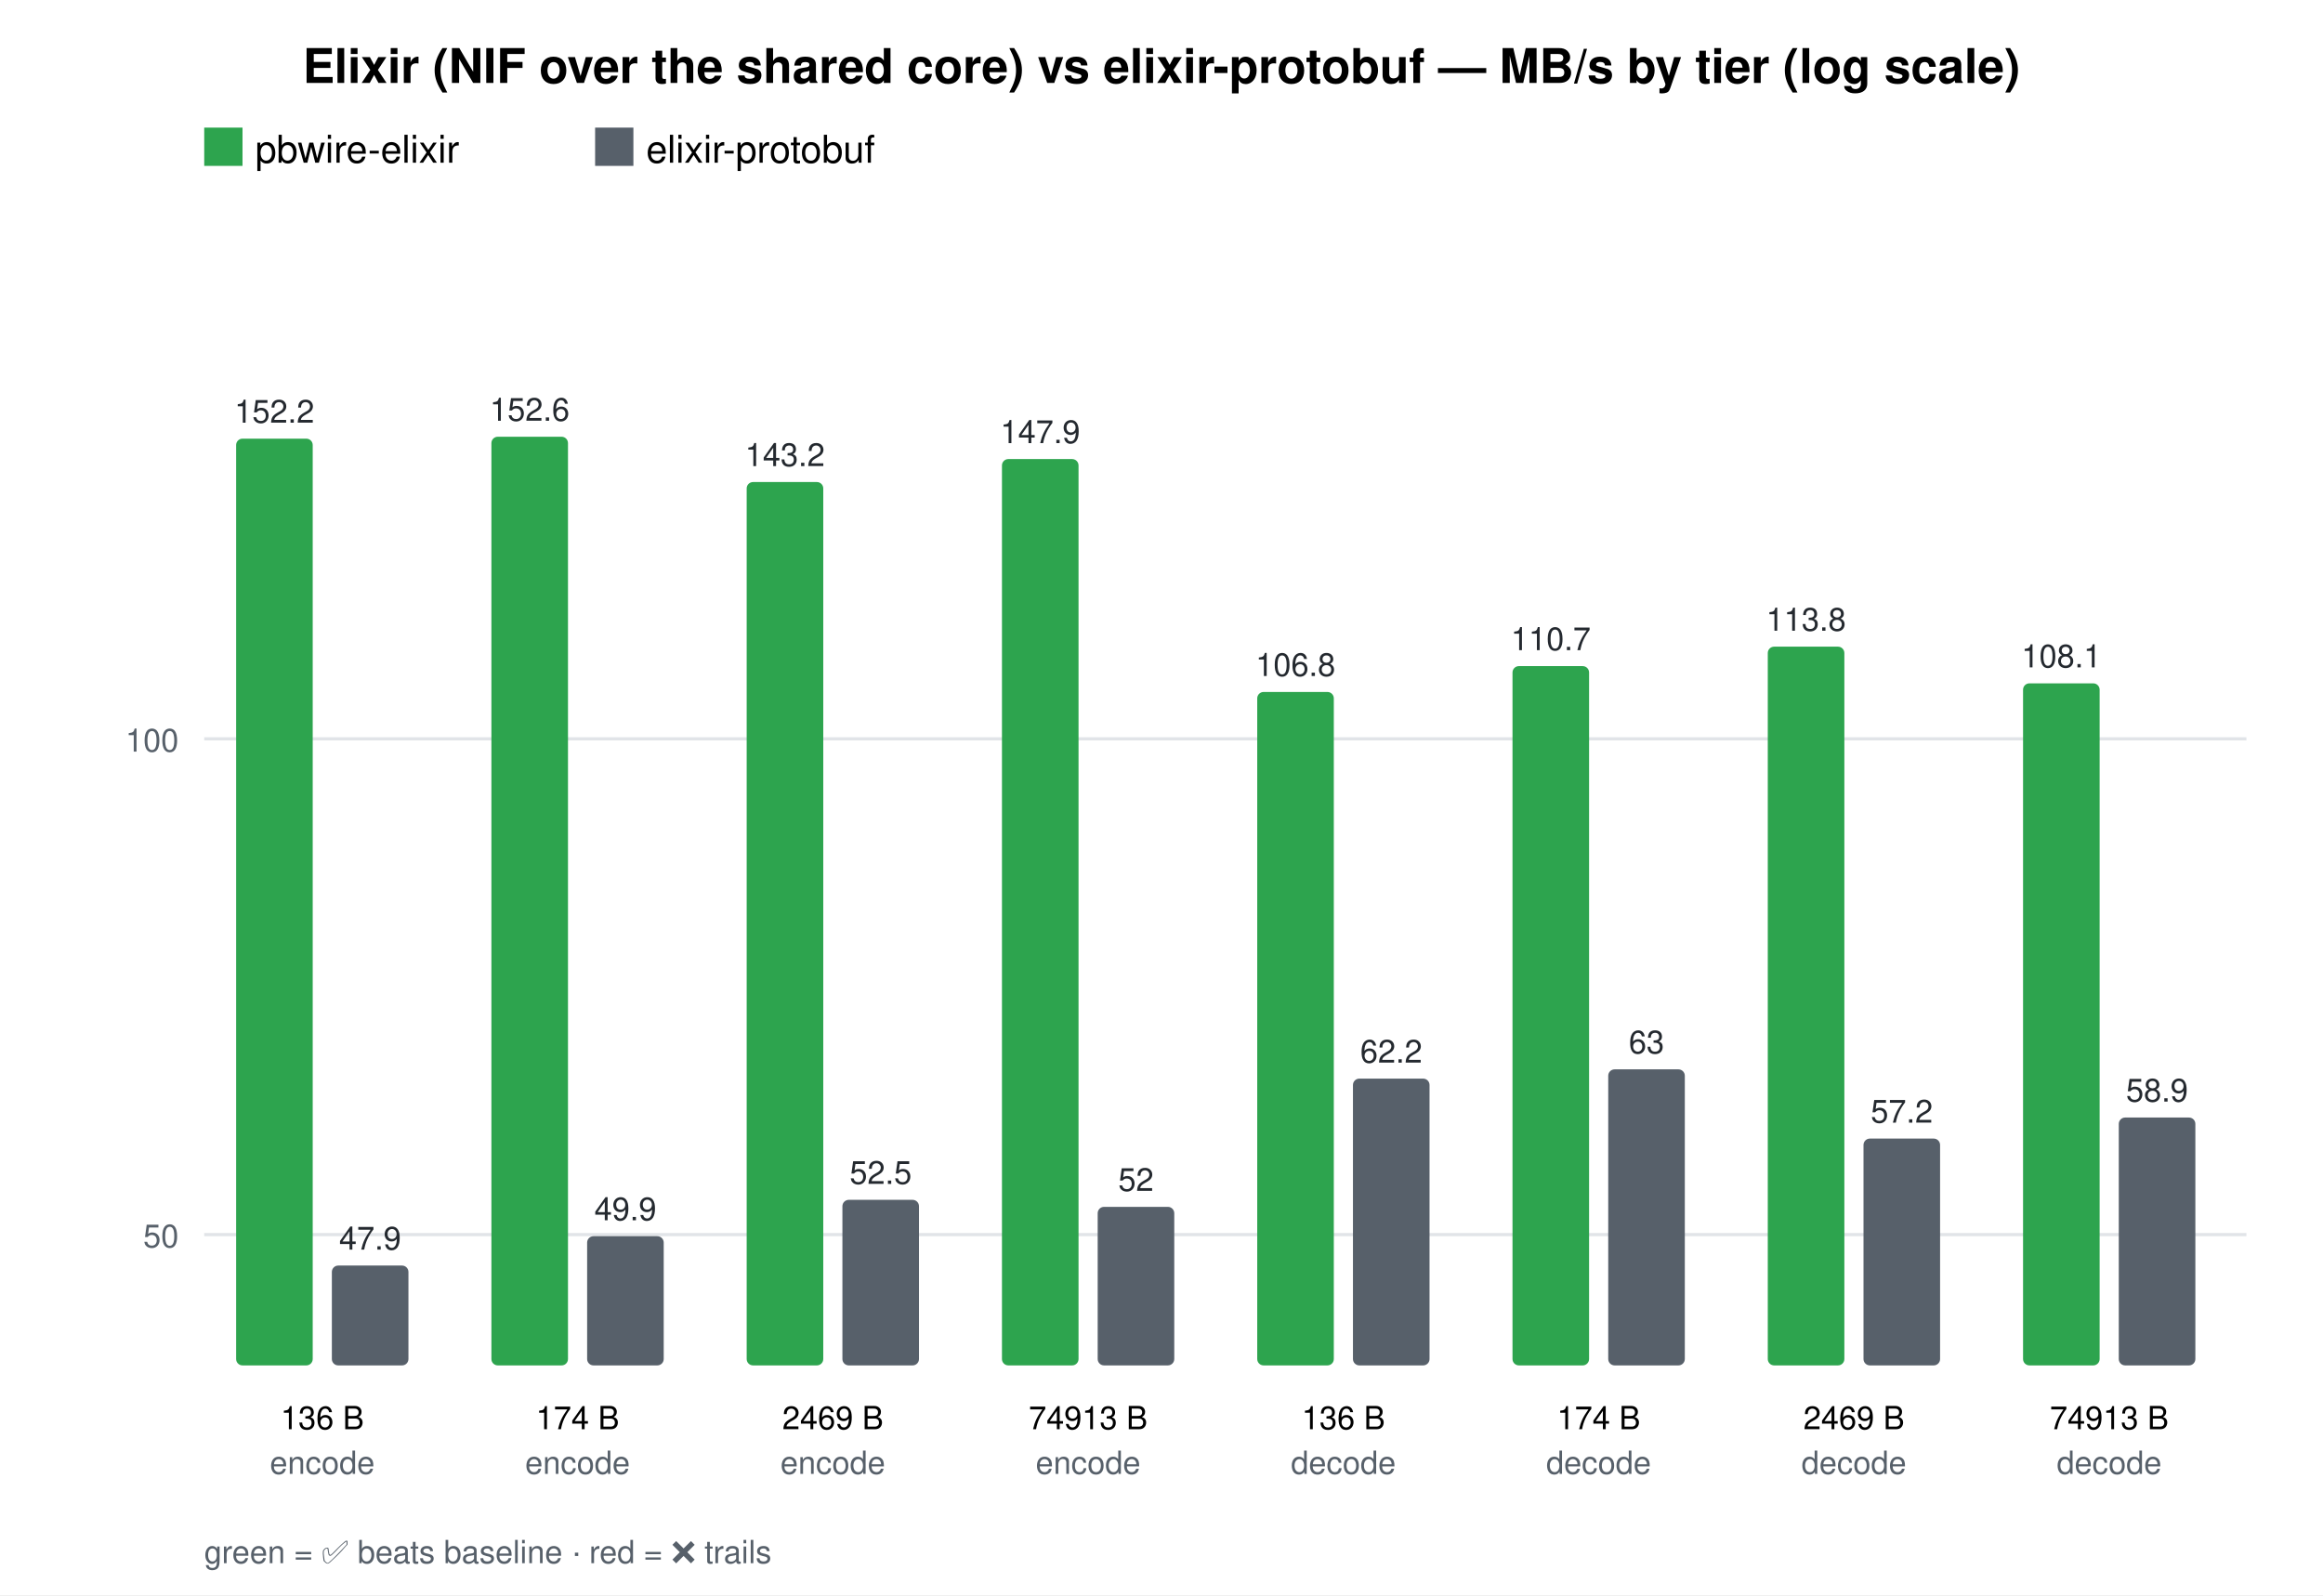
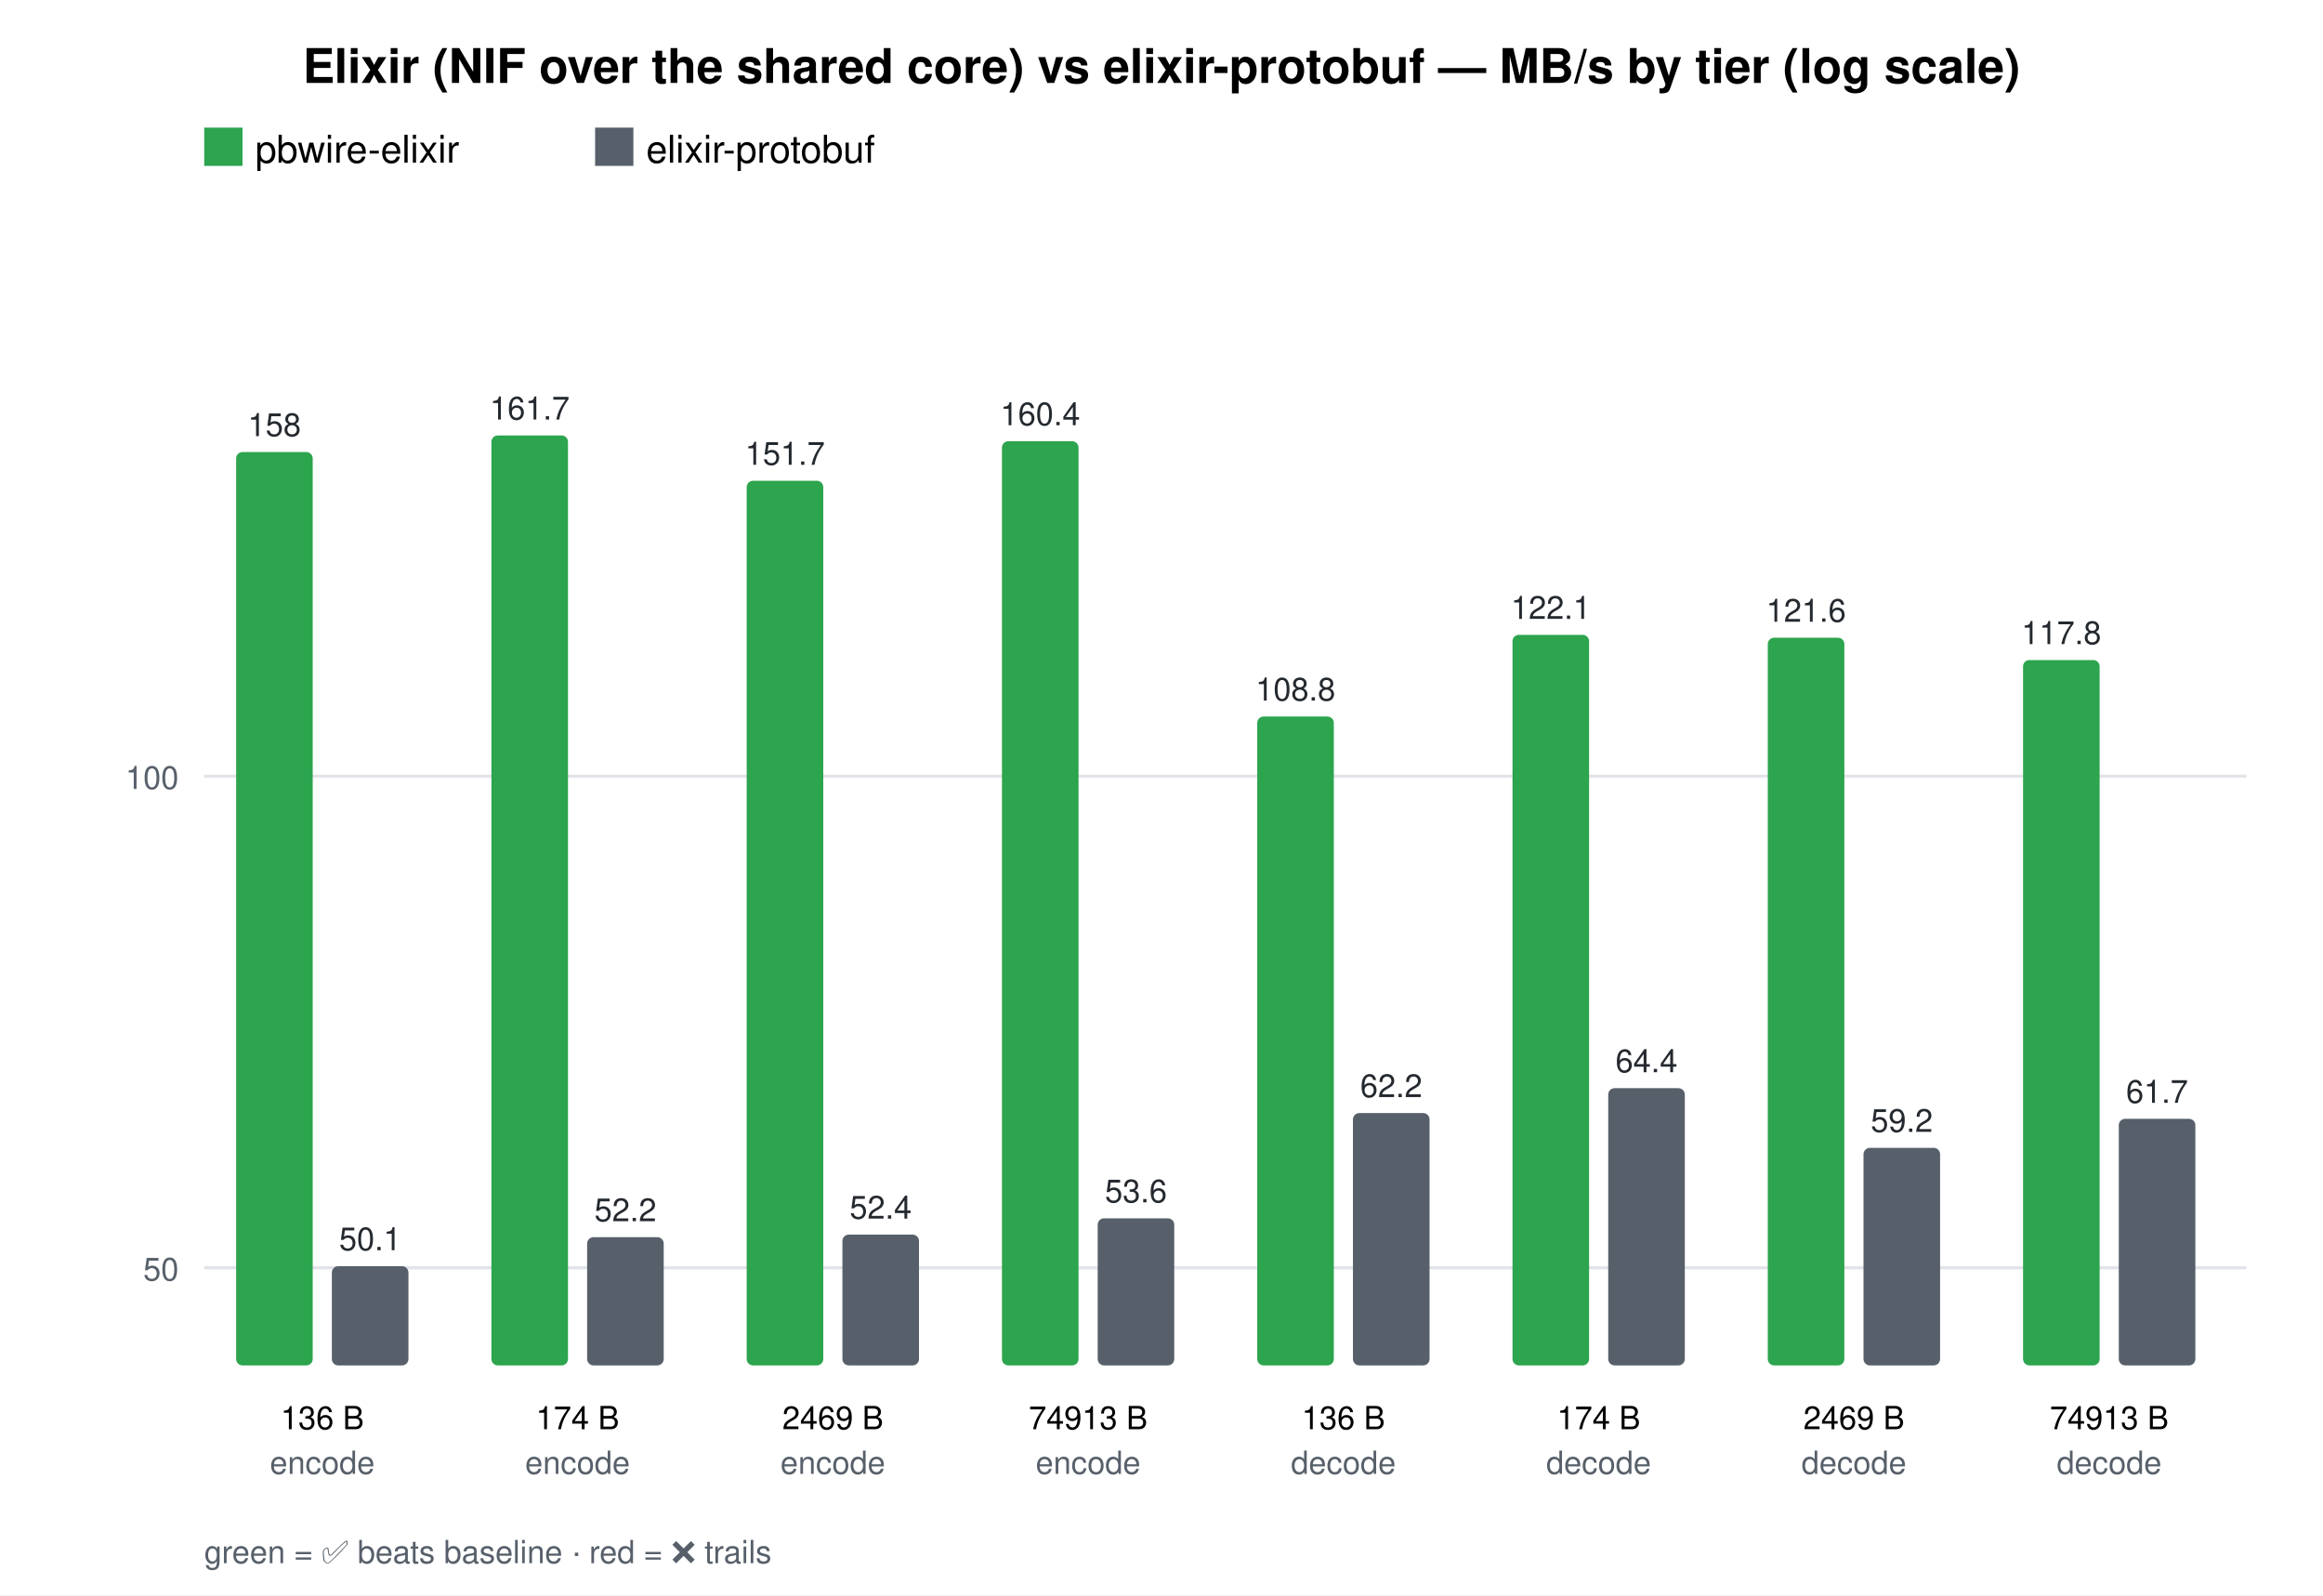
<svg xmlns="http://www.w3.org/2000/svg" width="728" height="500" font-family="Helvetica, Arial, sans-serif">
  <rect width="728" height="500" fill="#ffffff" />
  <text x="364.0" y="26" text-anchor="middle" font-size="15" font-weight="bold">Elixir (NIF over the shared core) vs elixir-protobuf — MB/s by tier (log scale)</text>
  <rect x="64" y="40" width="12" height="12" fill="#2da44e" />
  <text x="80" y="51" font-size="12">pbwire-elixir</text>
  <rect x="186.5" y="40" width="12" height="12" fill="#57606a" />
  <text x="202.5" y="51" font-size="12">elixir-protobuf</text>
-   <line x1="64" y1="387.0" x2="704" y2="387.0" stroke="#e1e4e8" />
-   <text x="56" y="391.0" text-anchor="end" font-size="10" fill="#57606a">50</text>
-   <line x1="64" y1="231.6" x2="704" y2="231.6" stroke="#e1e4e8" />
-   <text x="56" y="235.6" text-anchor="end" font-size="10" fill="#57606a">100</text>
+   <line x1="64" y1="397.4" x2="704" y2="397.4" stroke="#e1e4e8" />
+   <text x="56" y="401.4" text-anchor="end" font-size="10" fill="#57606a">50</text>
+   <line x1="64" y1="243.3" x2="704" y2="243.3" stroke="#e1e4e8" />
+   <text x="56" y="247.3" text-anchor="end" font-size="10" fill="#57606a">100</text>
  <text x="101.0" y="448" text-anchor="middle" font-size="10">136 B</text>
  <text x="101.0" y="462" text-anchor="middle" font-size="10" fill="#57606a">encode</text>
-   <rect x="74.0" y="137.5" width="24" height="290.5" rx="2" fill="#2da44e" />
-   <text x="86.0" y="132.5" text-anchor="middle" font-size="10" fill="#24292f">152.2</text>
-   <rect x="104.0" y="396.7" width="24" height="31.3" rx="2" fill="#57606a" />
-   <text x="116.0" y="391.7" text-anchor="middle" font-size="10" fill="#24292f">47.9</text>
+   <rect x="74.0" y="141.7" width="24" height="286.3" rx="2" fill="#2da44e" />
+   <text x="86.0" y="136.7" text-anchor="middle" font-size="10" fill="#24292f">158</text>
+   <rect x="104.0" y="396.9" width="24" height="31.1" rx="2" fill="#57606a" />
+   <text x="116.0" y="391.9" text-anchor="middle" font-size="10" fill="#24292f">50.1</text>
  <text x="181.0" y="448" text-anchor="middle" font-size="10">174 B</text>
  <text x="181.0" y="462" text-anchor="middle" font-size="10" fill="#57606a">encode</text>
-   <rect x="154.0" y="136.9" width="24" height="291.1" rx="2" fill="#2da44e" />
-   <text x="166.0" y="131.9" text-anchor="middle" font-size="10" fill="#24292f">152.6</text>
-   <rect x="184.0" y="387.5" width="24" height="40.5" rx="2" fill="#57606a" />
-   <text x="196.0" y="382.5" text-anchor="middle" font-size="10" fill="#24292f">49.9</text>
+   <rect x="154.0" y="136.5" width="24" height="291.5" rx="2" fill="#2da44e" />
+   <text x="166.0" y="131.5" text-anchor="middle" font-size="10" fill="#24292f">161.7</text>
+   <rect x="184.0" y="387.8" width="24" height="40.2" rx="2" fill="#57606a" />
+   <text x="196.0" y="382.8" text-anchor="middle" font-size="10" fill="#24292f">52.2</text>
  <text x="261.0" y="448" text-anchor="middle" font-size="10">2469 B</text>
  <text x="261.0" y="462" text-anchor="middle" font-size="10" fill="#57606a">encode</text>
-   <rect x="234.0" y="151.1" width="24" height="276.9" rx="2" fill="#2da44e" />
-   <text x="246.0" y="146.1" text-anchor="middle" font-size="10" fill="#24292f">143.2</text>
-   <rect x="264.0" y="376.1" width="24" height="51.9" rx="2" fill="#57606a" />
-   <text x="276.0" y="371.1" text-anchor="middle" font-size="10" fill="#24292f">52.5</text>
+   <rect x="234.0" y="150.7" width="24" height="277.3" rx="2" fill="#2da44e" />
+   <text x="246.0" y="145.7" text-anchor="middle" font-size="10" fill="#24292f">151.7</text>
+   <rect x="264.0" y="387.0" width="24" height="41.0" rx="2" fill="#57606a" />
+   <text x="276.0" y="382.0" text-anchor="middle" font-size="10" fill="#24292f">52.4</text>
  <text x="341.0" y="448" text-anchor="middle" font-size="10">74913 B</text>
  <text x="341.0" y="462" text-anchor="middle" font-size="10" fill="#57606a">encode</text>
-   <rect x="314.0" y="143.9" width="24" height="284.1" rx="2" fill="#2da44e" />
-   <text x="326.0" y="138.9" text-anchor="middle" font-size="10" fill="#24292f">147.9</text>
-   <rect x="344.0" y="378.3" width="24" height="49.7" rx="2" fill="#57606a" />
-   <text x="356.0" y="373.3" text-anchor="middle" font-size="10" fill="#24292f">52</text>
+   <rect x="314.0" y="138.3" width="24" height="289.7" rx="2" fill="#2da44e" />
+   <text x="326.0" y="133.3" text-anchor="middle" font-size="10" fill="#24292f">160.4</text>
+   <rect x="344.0" y="381.9" width="24" height="46.1" rx="2" fill="#57606a" />
+   <text x="356.0" y="376.9" text-anchor="middle" font-size="10" fill="#24292f">53.6</text>
  <text x="421.0" y="448" text-anchor="middle" font-size="10">136 B</text>
  <text x="421.0" y="462" text-anchor="middle" font-size="10" fill="#57606a">decode</text>
-   <rect x="394.0" y="216.9" width="24" height="211.1" rx="2" fill="#2da44e" />
-   <text x="406.0" y="211.9" text-anchor="middle" font-size="10" fill="#24292f">106.8</text>
-   <rect x="424.0" y="338.1" width="24" height="89.9" rx="2" fill="#57606a" />
-   <text x="436.0" y="333.1" text-anchor="middle" font-size="10" fill="#24292f">62.2</text>
+   <rect x="394.0" y="224.6" width="24" height="203.4" rx="2" fill="#2da44e" />
+   <text x="406.0" y="219.6" text-anchor="middle" font-size="10" fill="#24292f">108.8</text>
+   <rect x="424.0" y="348.9" width="24" height="79.1" rx="2" fill="#57606a" />
+   <text x="436.0" y="343.9" text-anchor="middle" font-size="10" fill="#24292f">62.2</text>
  <text x="501.0" y="448" text-anchor="middle" font-size="10">174 B</text>
  <text x="501.0" y="462" text-anchor="middle" font-size="10" fill="#57606a">decode</text>
-   <rect x="474.0" y="208.8" width="24" height="219.2" rx="2" fill="#2da44e" />
-   <text x="486.0" y="203.8" text-anchor="middle" font-size="10" fill="#24292f">110.7</text>
-   <rect x="504.0" y="335.2" width="24" height="92.8" rx="2" fill="#57606a" />
-   <text x="516.0" y="330.2" text-anchor="middle" font-size="10" fill="#24292f">63</text>
+   <rect x="474.0" y="199.0" width="24" height="229.0" rx="2" fill="#2da44e" />
+   <text x="486.0" y="194.0" text-anchor="middle" font-size="10" fill="#24292f">122.1</text>
+   <rect x="504.0" y="341.1" width="24" height="86.9" rx="2" fill="#57606a" />
+   <text x="516.0" y="336.1" text-anchor="middle" font-size="10" fill="#24292f">64.4</text>
  <text x="581.0" y="448" text-anchor="middle" font-size="10">2469 B</text>
  <text x="581.0" y="462" text-anchor="middle" font-size="10" fill="#57606a">decode</text>
-   <rect x="554.0" y="202.7" width="24" height="225.3" rx="2" fill="#2da44e" />
-   <text x="566.0" y="197.7" text-anchor="middle" font-size="10" fill="#24292f">113.8</text>
-   <rect x="584.0" y="356.9" width="24" height="71.1" rx="2" fill="#57606a" />
-   <text x="596.0" y="351.9" text-anchor="middle" font-size="10" fill="#24292f">57.2</text>
+   <rect x="554.0" y="199.9" width="24" height="228.1" rx="2" fill="#2da44e" />
+   <text x="566.0" y="194.9" text-anchor="middle" font-size="10" fill="#24292f">121.6</text>
+   <rect x="584.0" y="359.8" width="24" height="68.2" rx="2" fill="#57606a" />
+   <text x="596.0" y="354.8" text-anchor="middle" font-size="10" fill="#24292f">59.2</text>
  <text x="661.0" y="448" text-anchor="middle" font-size="10">74913 B</text>
  <text x="661.0" y="462" text-anchor="middle" font-size="10" fill="#57606a">decode</text>
-   <rect x="634.0" y="214.2" width="24" height="213.8" rx="2" fill="#2da44e" />
-   <text x="646.0" y="209.2" text-anchor="middle" font-size="10" fill="#24292f">108.1</text>
-   <rect x="664.0" y="350.3" width="24" height="77.7" rx="2" fill="#57606a" />
-   <text x="676.0" y="345.3" text-anchor="middle" font-size="10" fill="#24292f">58.9</text>
+   <rect x="634.0" y="206.9" width="24" height="221.1" rx="2" fill="#2da44e" />
+   <text x="646.0" y="201.9" text-anchor="middle" font-size="10" fill="#24292f">117.8</text>
+   <rect x="664.0" y="350.7" width="24" height="77.3" rx="2" fill="#57606a" />
+   <text x="676.0" y="345.7" text-anchor="middle" font-size="10" fill="#24292f">61.7</text>
  <text x="64" y="490" font-size="10" fill="#57606a">green = ✅ beats baseline · red = ❌ trails</text>
</svg>
